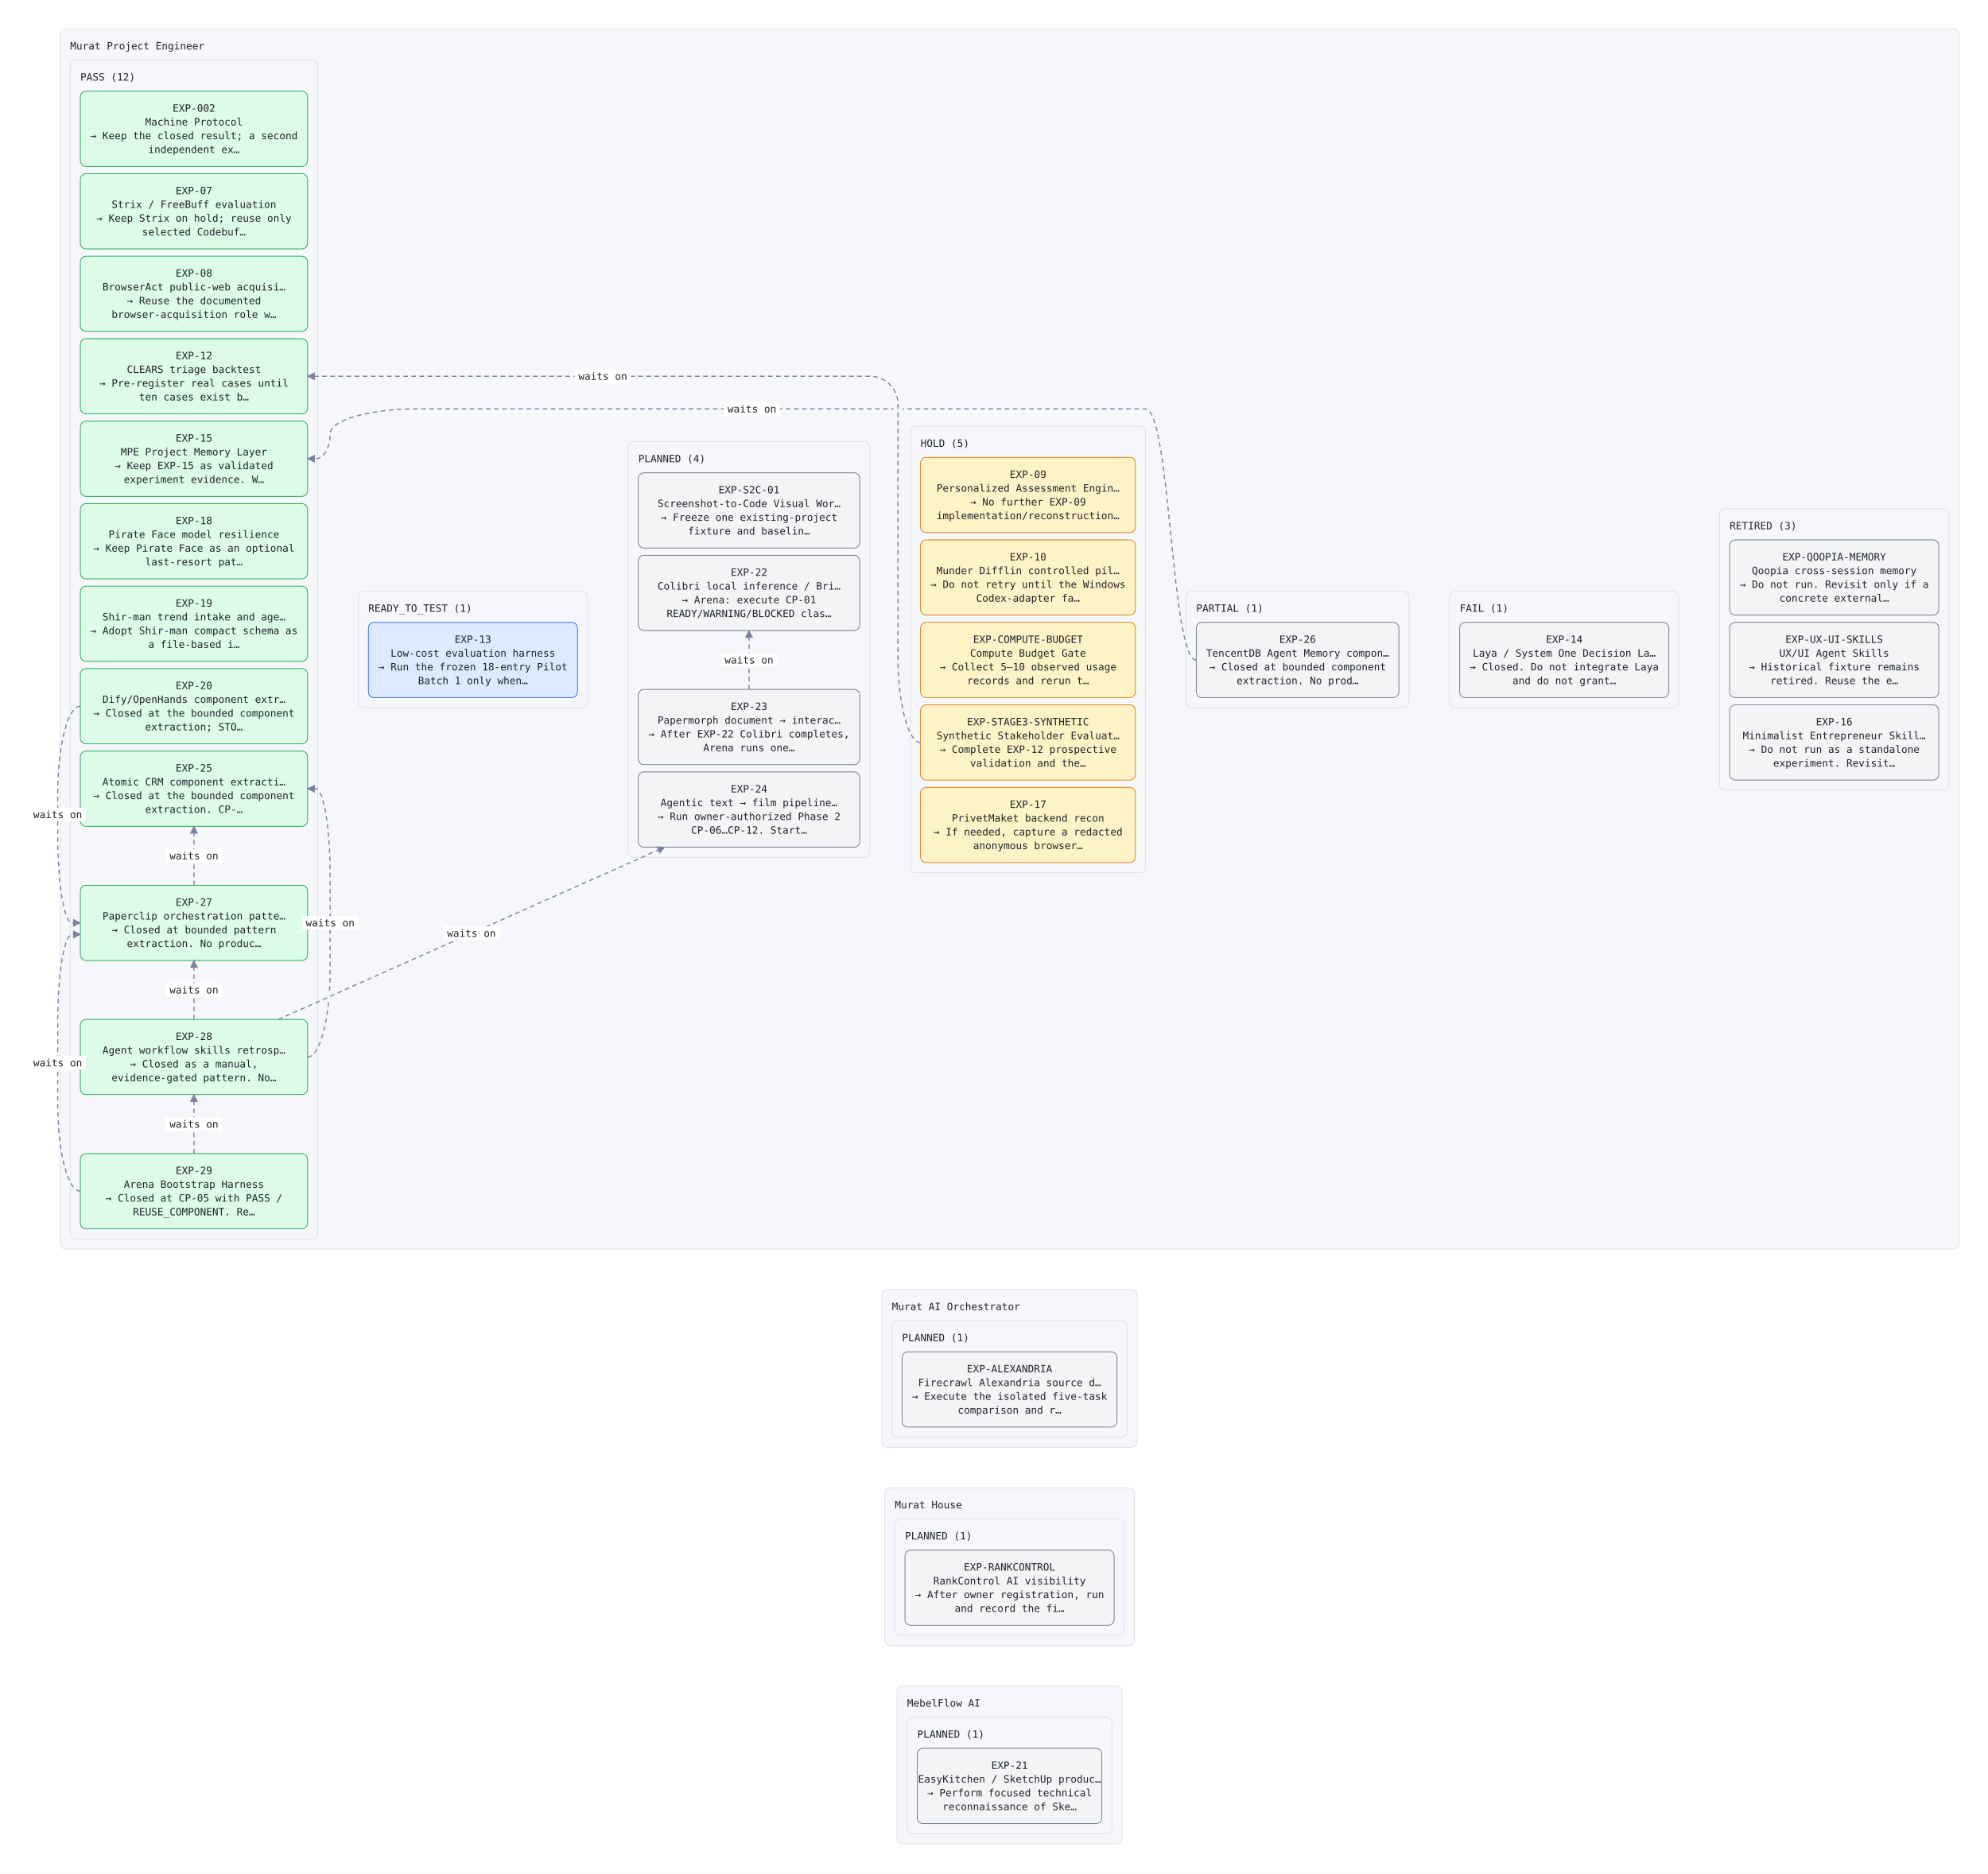
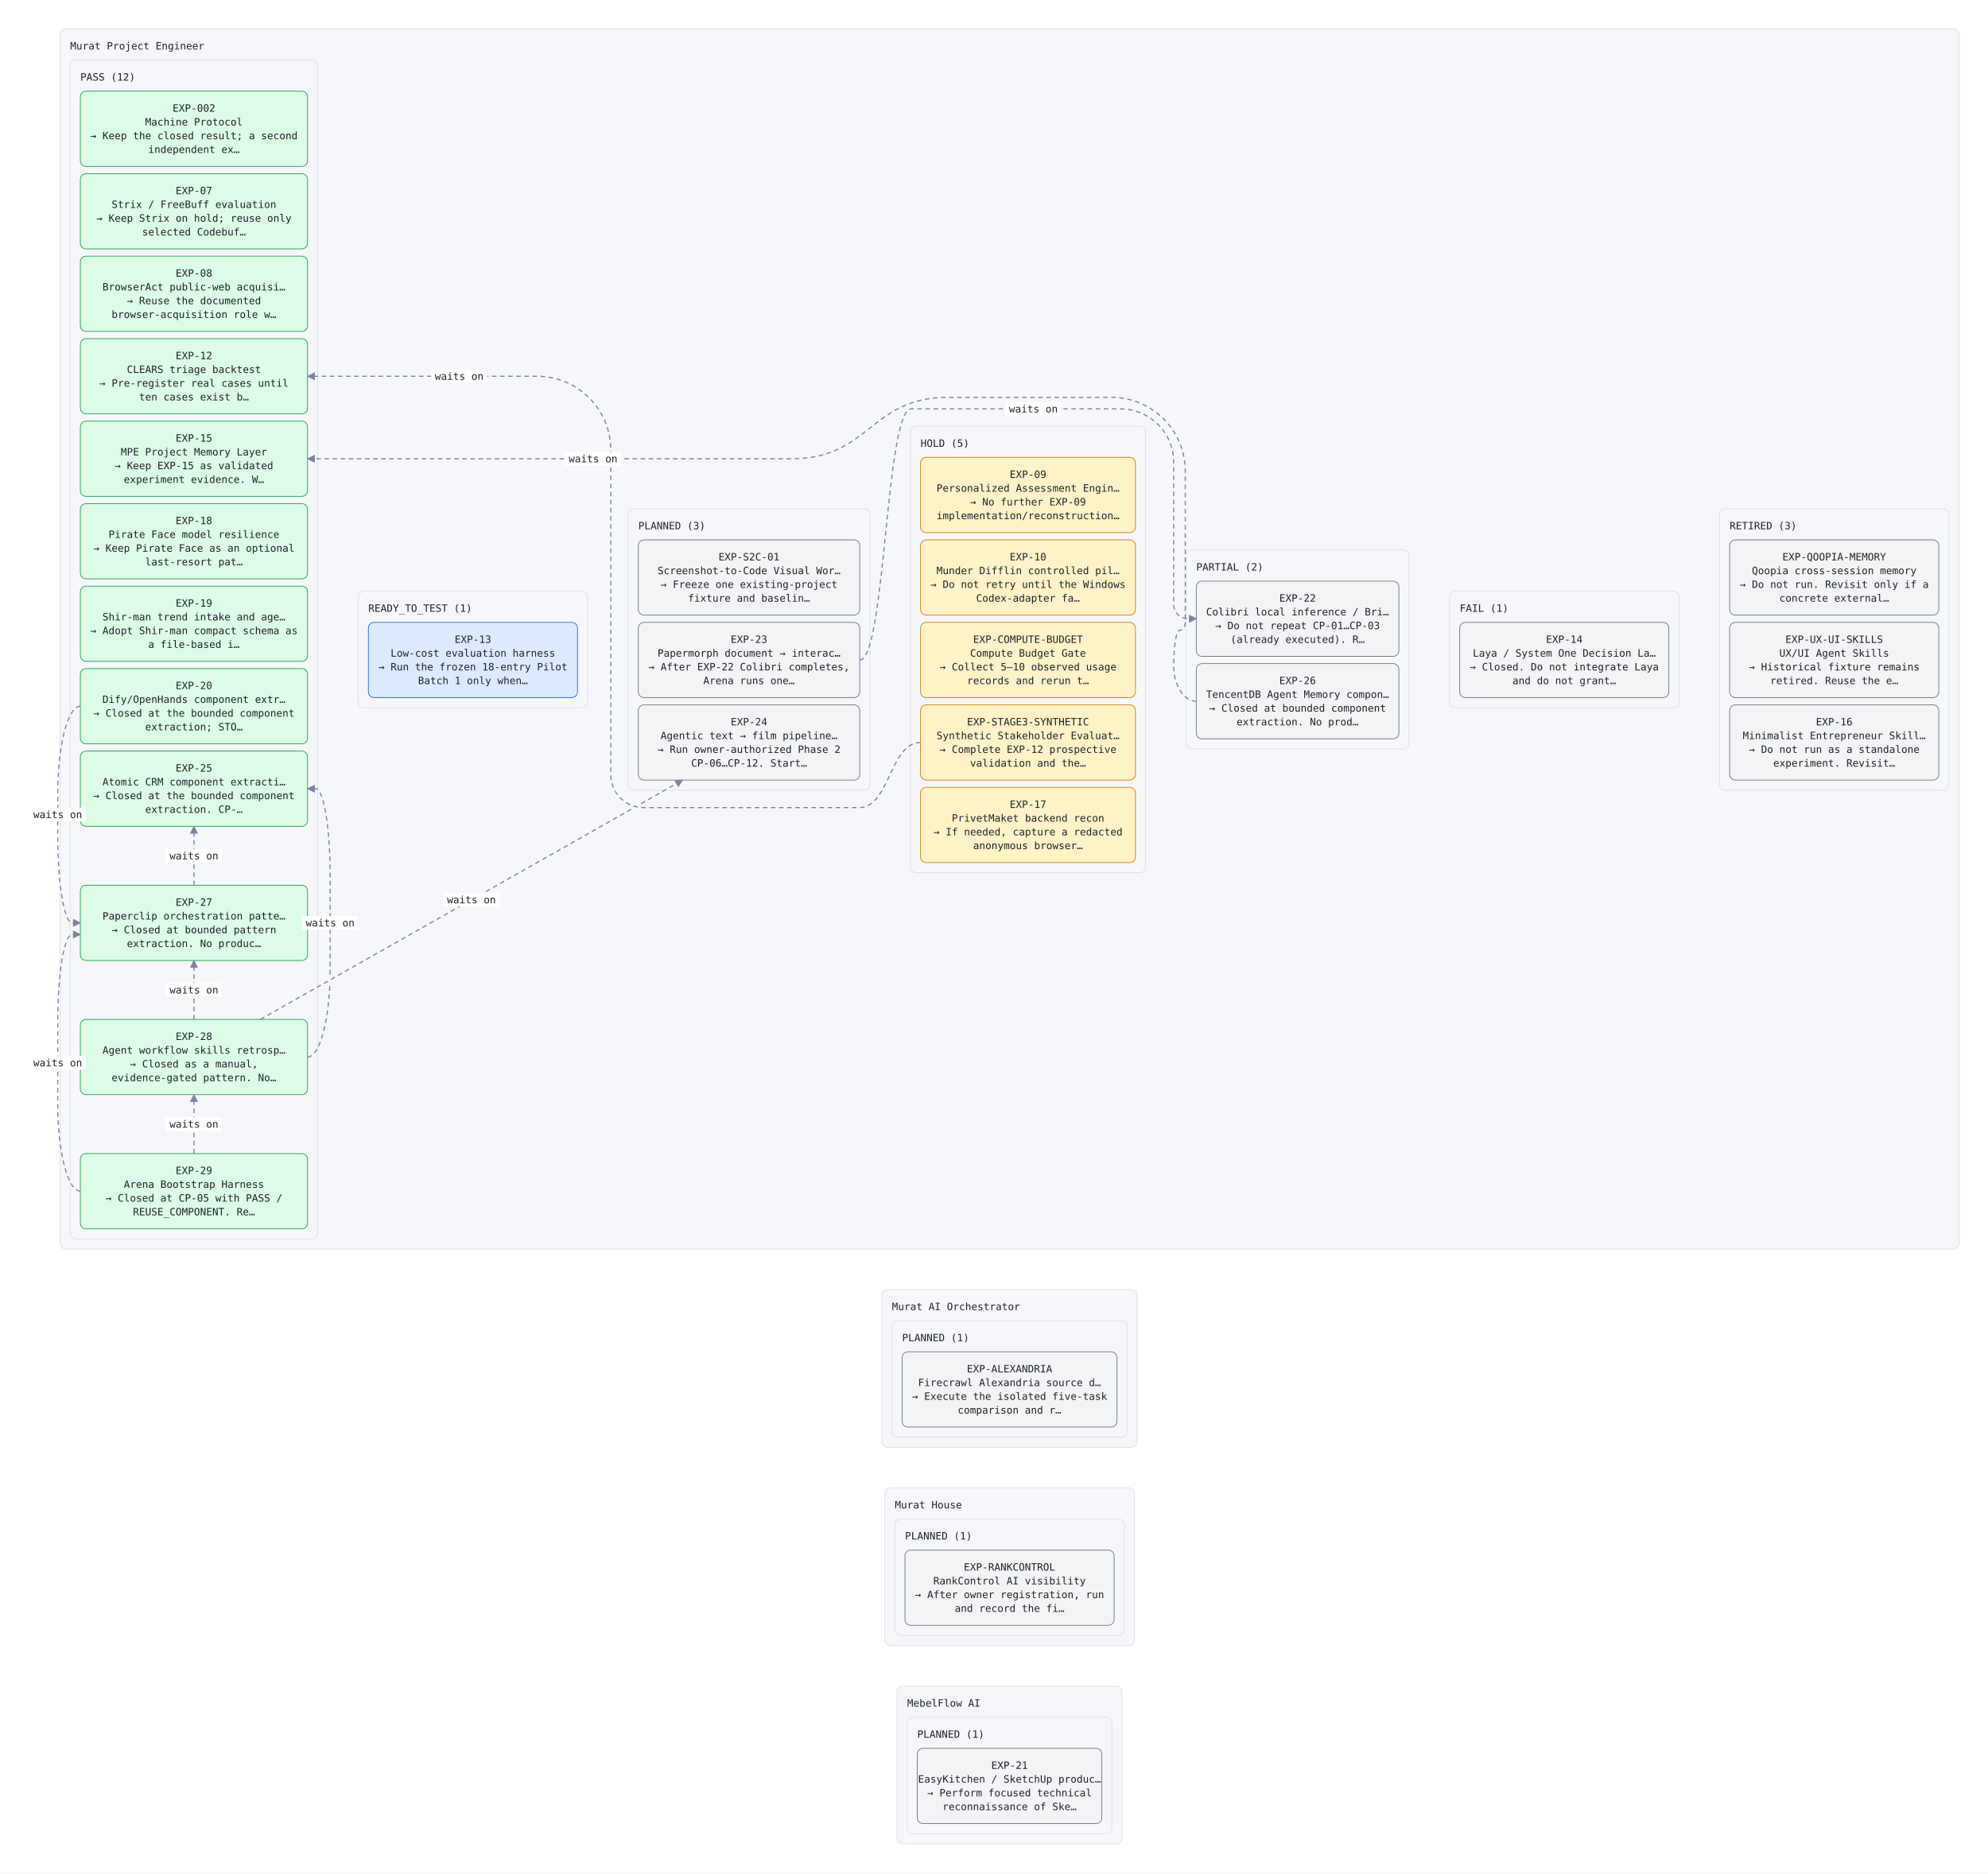
<svg xmlns="http://www.w3.org/2000/svg" width="2747" height="2589" viewBox="-43 0 2747 2589" font-family="'DejaVu Sans Mono', 'Menlo', 'Consolas', 'Liberation Mono', 'Courier New', monospace" font-size="14px">
  <defs>
-     <marker id="r36d54075-arrow-7c83a0" viewBox="0 0 10 10" refX="9" refY="5" markerWidth="7" markerHeight="7" orient="auto-start-reverse">
+     <marker id="r03bbcd00-arrow-7c83a0" viewBox="0 0 10 10" refX="9" refY="5" markerWidth="7" markerHeight="7" orient="auto-start-reverse">
      <path d="M 0 0 L 10 5 L 0 10 z" fill="#7c83a0" />
    </marker>
-     <marker id="r36d54075-arrow-7c83a0-back" viewBox="0 0 10 10" refX="9" refY="5" markerWidth="7" markerHeight="7" orient="auto-start-reverse">
+     <marker id="r03bbcd00-arrow-7c83a0-back" viewBox="0 0 10 10" refX="9" refY="5" markerWidth="7" markerHeight="7" orient="auto-start-reverse">
      <path d="M 0 0 L 10 5 L 0 10 z" fill="#7c83a0" />
    </marker>
-     <mask id="r36d54075-cut-1" maskUnits="userSpaceOnUse" x="-43" y="0" width="2747" height="2589">
+     <mask id="r03bbcd00-cut-1" maskUnits="userSpaceOnUse" x="-43" y="0" width="2747" height="2589">
      <rect x="-43" y="0" width="2747" height="2589" fill="white" />
-       <circle cx="1197.8" cy="565.1" r="6.2" fill="black" />
+       <circle cx="801" cy="634" r="6.2" fill="black" />
    </mask>
-     <mask id="r36d54075-cut-2" maskUnits="userSpaceOnUse" x="-43" y="0" width="2747" height="2589">
+     <mask id="r03bbcd00-cut-2" maskUnits="userSpaceOnUse" x="-43" y="0" width="2747" height="2589">
      <rect x="-43" y="0" width="2747" height="2589" fill="white" />
-       <circle cx="411.65" cy="1377.58" r="6.2" fill="black" />
+       <circle cx="835.57" cy="1114.76" r="6.2" fill="black" />
+     </mask>
+     <mask id="r03bbcd00-cut-3" maskUnits="userSpaceOnUse" x="-43" y="0" width="2747" height="2589">
+       <rect x="-43" y="0" width="2747" height="2589" fill="white" />
+       <circle cx="412.96" cy="1354.27" r="6.2" fill="black" />
    </mask>
  </defs>
  <rect x="-43" y="0" width="2747" height="2589" fill="#ffffff" />
  <path d="M48 40 H2656 a8 8 0 0 1 8 8 V1718.2 a8 8 0 0 1 -8 8 H48 a8 8 0 0 1 -8 -8 V48 a8 8 0 0 1 8 -8 Z" fill="#f6f7fa" stroke="#dcdfe7" />
  <text x="54" y="68.4" fill="#1f2328" text-anchor="start">Murat Project Engineer</text>
  <path d="M62 83 H388 a8 8 0 0 1 8 8 V1704.2 a8 8 0 0 1 -8 8 H62 a8 8 0 0 1 -8 -8 V91 a8 8 0 0 1 8 -8 Z" fill="#f6f7fa" stroke="#dcdfe7" />
  <text x="68" y="111.4" fill="#1f2328" text-anchor="start">PASS (12)</text>
  <path d="M76 126 H374 a8 8 0 0 1 8 8 V222 a8 8 0 0 1 -8 8 H76 a8 8 0 0 1 -8 -8 V134 a8 8 0 0 1 8 -8 Z" fill="#dcfce7" stroke="#16a34a" />
  <text x="225" y="154.4" fill="#1f2328" text-anchor="middle">EXP-002</text>
  <text x="225" y="173.4" fill="#1f2328" text-anchor="middle">Machine Protocol</text>
  <text x="225" y="192.4" fill="#1f2328" text-anchor="middle">→ Keep the closed result; a second</text>
  <text x="225" y="211.4" fill="#1f2328" text-anchor="middle">independent ex…</text>
  <path d="M76 240 H374 a8 8 0 0 1 8 8 V336 a8 8 0 0 1 -8 8 H76 a8 8 0 0 1 -8 -8 V248 a8 8 0 0 1 8 -8 Z" fill="#dcfce7" stroke="#16a34a" />
  <text x="225" y="268.4" fill="#1f2328" text-anchor="middle">EXP-07</text>
  <text x="225" y="287.4" fill="#1f2328" text-anchor="middle">Strix / FreeBuff evaluation</text>
  <text x="225" y="306.4" fill="#1f2328" text-anchor="middle">→ Keep Strix on hold; reuse only</text>
  <text x="225" y="325.4" fill="#1f2328" text-anchor="middle">selected Codebuf…</text>
  <path d="M76 354 H374 a8 8 0 0 1 8 8 V450 a8 8 0 0 1 -8 8 H76 a8 8 0 0 1 -8 -8 V362 a8 8 0 0 1 8 -8 Z" fill="#dcfce7" stroke="#16a34a" />
  <text x="225" y="382.4" fill="#1f2328" text-anchor="middle">EXP-08</text>
  <text x="225" y="401.4" fill="#1f2328" text-anchor="middle">BrowserAct public-web acquisi…</text>
  <text x="225" y="420.4" fill="#1f2328" text-anchor="middle">→ Reuse the documented</text>
  <text x="225" y="439.4" fill="#1f2328" text-anchor="middle">browser-acquisition role w…</text>
  <path d="M76 468 H374 a8 8 0 0 1 8 8 V564 a8 8 0 0 1 -8 8 H76 a8 8 0 0 1 -8 -8 V476 a8 8 0 0 1 8 -8 Z" fill="#dcfce7" stroke="#16a34a" />
  <text x="225" y="496.4" fill="#1f2328" text-anchor="middle">EXP-12</text>
  <text x="225" y="515.4" fill="#1f2328" text-anchor="middle">CLEARS triage backtest</text>
  <text x="225" y="534.4" fill="#1f2328" text-anchor="middle">→ Pre-register real cases until</text>
  <text x="225" y="553.4" fill="#1f2328" text-anchor="middle">ten cases exist b…</text>
  <path d="M76 582 H374 a8 8 0 0 1 8 8 V678 a8 8 0 0 1 -8 8 H76 a8 8 0 0 1 -8 -8 V590 a8 8 0 0 1 8 -8 Z" fill="#dcfce7" stroke="#16a34a" />
  <text x="225" y="610.4" fill="#1f2328" text-anchor="middle">EXP-15</text>
  <text x="225" y="629.4" fill="#1f2328" text-anchor="middle">MPE Project Memory Layer</text>
  <text x="225" y="648.4" fill="#1f2328" text-anchor="middle">→ Keep EXP-15 as validated</text>
  <text x="225" y="667.4" fill="#1f2328" text-anchor="middle">experiment evidence. W…</text>
  <path d="M76 696 H374 a8 8 0 0 1 8 8 V792 a8 8 0 0 1 -8 8 H76 a8 8 0 0 1 -8 -8 V704 a8 8 0 0 1 8 -8 Z" fill="#dcfce7" stroke="#16a34a" />
  <text x="225" y="724.4" fill="#1f2328" text-anchor="middle">EXP-18</text>
  <text x="225" y="743.4" fill="#1f2328" text-anchor="middle">Pirate Face model resilience</text>
  <text x="225" y="762.4" fill="#1f2328" text-anchor="middle">→ Keep Pirate Face as an optional</text>
  <text x="225" y="781.4" fill="#1f2328" text-anchor="middle">last-resort pat…</text>
  <path d="M76 810 H374 a8 8 0 0 1 8 8 V906 a8 8 0 0 1 -8 8 H76 a8 8 0 0 1 -8 -8 V818 a8 8 0 0 1 8 -8 Z" fill="#dcfce7" stroke="#16a34a" />
  <text x="225" y="838.4" fill="#1f2328" text-anchor="middle">EXP-19</text>
  <text x="225" y="857.4" fill="#1f2328" text-anchor="middle">Shir-man trend intake and age…</text>
  <text x="225" y="876.4" fill="#1f2328" text-anchor="middle">→ Adopt Shir-man compact schema as</text>
  <text x="225" y="895.4" fill="#1f2328" text-anchor="middle">a file-based i…</text>
  <path d="M76 924 H374 a8 8 0 0 1 8 8 V1020 a8 8 0 0 1 -8 8 H76 a8 8 0 0 1 -8 -8 V932 a8 8 0 0 1 8 -8 Z" fill="#dcfce7" stroke="#16a34a" />
  <text x="225" y="952.4" fill="#1f2328" text-anchor="middle">EXP-20</text>
  <text x="225" y="971.4" fill="#1f2328" text-anchor="middle">Dify/OpenHands component extr…</text>
  <text x="225" y="990.4" fill="#1f2328" text-anchor="middle">→ Closed at the bounded component</text>
  <text x="225" y="1009.4" fill="#1f2328" text-anchor="middle">extraction; STO…</text>
  <path d="M76 1038 H374 a8 8 0 0 1 8 8 V1134 a8 8 0 0 1 -8 8 H76 a8 8 0 0 1 -8 -8 V1046 a8 8 0 0 1 8 -8 Z" fill="#dcfce7" stroke="#16a34a" />
  <text x="225" y="1066.4" fill="#1f2328" text-anchor="middle">EXP-25</text>
  <text x="225" y="1085.4" fill="#1f2328" text-anchor="middle">Atomic CRM component extracti…</text>
  <text x="225" y="1104.4" fill="#1f2328" text-anchor="middle">→ Closed at the bounded component</text>
  <text x="225" y="1123.4" fill="#1f2328" text-anchor="middle">extraction. CP-…</text>
  <path d="M76 1223.4 H374 a8 8 0 0 1 8 8 V1319.4 a8 8 0 0 1 -8 8 H76 a8 8 0 0 1 -8 -8 V1231.4 a8 8 0 0 1 8 -8 Z" fill="#dcfce7" stroke="#16a34a" />
  <text x="225" y="1251.8" fill="#1f2328" text-anchor="middle">EXP-27</text>
  <text x="225" y="1270.8" fill="#1f2328" text-anchor="middle">Paperclip orchestration patte…</text>
  <text x="225" y="1289.8" fill="#1f2328" text-anchor="middle">→ Closed at bounded pattern</text>
  <text x="225" y="1308.8" fill="#1f2328" text-anchor="middle">extraction. No produc…</text>
  <path d="M76 1408.8 H374 a8 8 0 0 1 8 8 V1504.8 a8 8 0 0 1 -8 8 H76 a8 8 0 0 1 -8 -8 V1416.8 a8 8 0 0 1 8 -8 Z" fill="#dcfce7" stroke="#16a34a" />
  <text x="225" y="1437.2" fill="#1f2328" text-anchor="middle">EXP-28</text>
  <text x="225" y="1456.2" fill="#1f2328" text-anchor="middle">Agent workflow skills retrosp…</text>
  <text x="225" y="1475.2" fill="#1f2328" text-anchor="middle">→ Closed as a manual,</text>
  <text x="225" y="1494.2" fill="#1f2328" text-anchor="middle">evidence-gated pattern. No…</text>
  <path d="M76 1594.2 H374 a8 8 0 0 1 8 8 V1690.2 a8 8 0 0 1 -8 8 H76 a8 8 0 0 1 -8 -8 V1602.2 a8 8 0 0 1 8 -8 Z" fill="#dcfce7" stroke="#16a34a" />
  <text x="225" y="1622.6" fill="#1f2328" text-anchor="middle">EXP-29</text>
  <text x="225" y="1641.6" fill="#1f2328" text-anchor="middle">Arena Bootstrap Harness</text>
  <text x="225" y="1660.6" fill="#1f2328" text-anchor="middle">→ Closed at CP-05 with PASS /</text>
  <text x="225" y="1679.6" fill="#1f2328" text-anchor="middle">REUSE_COMPONENT. Re…</text>
  <path d="M460 817.1 H761 a8 8 0 0 1 8 8 V970.1 a8 8 0 0 1 -8 8 H460 a8 8 0 0 1 -8 -8 V825.1 a8 8 0 0 1 8 -8 Z" fill="#f6f7fa" stroke="#dcdfe7" />
  <text x="466" y="845.5" fill="#1f2328" text-anchor="start">READY_TO_TEST (1)</text>
  <path d="M474 860.1 H747 a8 8 0 0 1 8 8 V956.1 a8 8 0 0 1 -8 8 H474 a8 8 0 0 1 -8 -8 V868.1 a8 8 0 0 1 8 -8 Z" fill="#dbeafe" stroke="#2563eb" />
  <text x="610.5" y="888.5" fill="#1f2328" text-anchor="middle">EXP-13</text>
  <text x="610.5" y="907.5" fill="#1f2328" text-anchor="middle">Low-cost evaluation harness</text>
  <text x="610.5" y="926.5" fill="#1f2328" text-anchor="middle">→ Run the frozen 18-entry Pilot</text>
  <text x="610.5" y="945.5" fill="#1f2328" text-anchor="middle">Batch 1 only when…</text>
-   <path d="M833 610.4 H1151 a8 8 0 0 1 8 8 V1176.8 a8 8 0 0 1 -8 8 H833 a8 8 0 0 1 -8 -8 V618.4 a8 8 0 0 1 8 -8 Z" fill="#f6f7fa" stroke="#dcdfe7" />
-   <text x="839" y="638.8" fill="#1f2328" text-anchor="start">PLANNED (4)</text>
-   <path d="M847 653.4 H1137 a8 8 0 0 1 8 8 V749.4 a8 8 0 0 1 -8 8 H847 a8 8 0 0 1 -8 -8 V661.4 a8 8 0 0 1 8 -8 Z" fill="#f3f4f6" stroke="#6b7280" />
-   <text x="992" y="681.8" fill="#1f2328" text-anchor="middle">EXP-S2C-01</text>
-   <text x="992" y="700.8" fill="#1f2328" text-anchor="middle">Screenshot-to-Code Visual Wor…</text>
-   <text x="992" y="719.8" fill="#1f2328" text-anchor="middle">→ Freeze one existing-project</text>
-   <text x="992" y="738.8" fill="#1f2328" text-anchor="middle">fixture and baselin…</text>
-   <path d="M847 767.4 H1137 a8 8 0 0 1 8 8 V863.4 a8 8 0 0 1 -8 8 H847 a8 8 0 0 1 -8 -8 V775.4 a8 8 0 0 1 8 -8 Z" fill="#f3f4f6" stroke="#6b7280" />
-   <text x="992" y="795.8" fill="#1f2328" text-anchor="middle">EXP-22</text>
-   <text x="992" y="814.8" fill="#1f2328" text-anchor="middle">Colibri local inference / Bri…</text>
-   <text x="992" y="833.8" fill="#1f2328" text-anchor="middle">→ Arena: execute CP-01</text>
-   <text x="992" y="852.8" fill="#1f2328" text-anchor="middle">READY/WARNING/BLOCKED clas…</text>
-   <path d="M847 952.8 H1137 a8 8 0 0 1 8 8 V1048.8 a8 8 0 0 1 -8 8 H847 a8 8 0 0 1 -8 -8 V960.8 a8 8 0 0 1 8 -8 Z" fill="#f3f4f6" stroke="#6b7280" />
-   <text x="992" y="981.2" fill="#1f2328" text-anchor="middle">EXP-23</text>
-   <text x="992" y="1000.2" fill="#1f2328" text-anchor="middle">Papermorph document → interac…</text>
-   <text x="992" y="1019.2" fill="#1f2328" text-anchor="middle">→ After EXP-22 Colibri completes,</text>
-   <text x="992" y="1038.2" fill="#1f2328" text-anchor="middle">Arena runs one…</text>
-   <path d="M847 1066.8 H1137 a8 8 0 0 1 8 8 V1162.8 a8 8 0 0 1 -8 8 H847 a8 8 0 0 1 -8 -8 V1074.8 a8 8 0 0 1 8 -8 Z" fill="#f3f4f6" stroke="#6b7280" />
-   <text x="992" y="1095.2" fill="#1f2328" text-anchor="middle">EXP-24</text>
-   <text x="992" y="1114.2" fill="#1f2328" text-anchor="middle">Agentic text → film pipeline…</text>
-   <text x="992" y="1133.2" fill="#1f2328" text-anchor="middle">→ Run owner-authorized Phase 2</text>
-   <text x="992" y="1152.2" fill="#1f2328" text-anchor="middle">CP-06…CP-12. Start…</text>
+   <path d="M833 703.1 H1151 a8 8 0 0 1 8 8 V1084.1 a8 8 0 0 1 -8 8 H833 a8 8 0 0 1 -8 -8 V711.1 a8 8 0 0 1 8 -8 Z" fill="#f6f7fa" stroke="#dcdfe7" />
+   <text x="839" y="731.5" fill="#1f2328" text-anchor="start">PLANNED (3)</text>
+   <path d="M847 746.1 H1137 a8 8 0 0 1 8 8 V842.1 a8 8 0 0 1 -8 8 H847 a8 8 0 0 1 -8 -8 V754.1 a8 8 0 0 1 8 -8 Z" fill="#f3f4f6" stroke="#6b7280" />
+   <text x="992" y="774.5" fill="#1f2328" text-anchor="middle">EXP-S2C-01</text>
+   <text x="992" y="793.5" fill="#1f2328" text-anchor="middle">Screenshot-to-Code Visual Wor…</text>
+   <text x="992" y="812.5" fill="#1f2328" text-anchor="middle">→ Freeze one existing-project</text>
+   <text x="992" y="831.5" fill="#1f2328" text-anchor="middle">fixture and baselin…</text>
+   <path d="M847 860.1 H1137 a8 8 0 0 1 8 8 V956.1 a8 8 0 0 1 -8 8 H847 a8 8 0 0 1 -8 -8 V868.1 a8 8 0 0 1 8 -8 Z" fill="#f3f4f6" stroke="#6b7280" />
+   <text x="992" y="888.5" fill="#1f2328" text-anchor="middle">EXP-23</text>
+   <text x="992" y="907.5" fill="#1f2328" text-anchor="middle">Papermorph document → interac…</text>
+   <text x="992" y="926.5" fill="#1f2328" text-anchor="middle">→ After EXP-22 Colibri completes,</text>
+   <text x="992" y="945.5" fill="#1f2328" text-anchor="middle">Arena runs one…</text>
+   <path d="M847 974.1 H1137 a8 8 0 0 1 8 8 V1070.1 a8 8 0 0 1 -8 8 H847 a8 8 0 0 1 -8 -8 V982.1 a8 8 0 0 1 8 -8 Z" fill="#f3f4f6" stroke="#6b7280" />
+   <text x="992" y="1002.5" fill="#1f2328" text-anchor="middle">EXP-24</text>
+   <text x="992" y="1021.5" fill="#1f2328" text-anchor="middle">Agentic text → film pipeline…</text>
+   <text x="992" y="1040.5" fill="#1f2328" text-anchor="middle">→ Run owner-authorized Phase 2</text>
+   <text x="992" y="1059.5" fill="#1f2328" text-anchor="middle">CP-06…CP-12. Start…</text>
  <path d="M1223 589.1 H1532 a8 8 0 0 1 8 8 V1198.1 a8 8 0 0 1 -8 8 H1223 a8 8 0 0 1 -8 -8 V597.1 a8 8 0 0 1 8 -8 Z" fill="#f6f7fa" stroke="#dcdfe7" />
  <text x="1229" y="617.5" fill="#1f2328" text-anchor="start">HOLD (5)</text>
  <path d="M1237 632.1 H1518 a8 8 0 0 1 8 8 V728.1 a8 8 0 0 1 -8 8 H1237 a8 8 0 0 1 -8 -8 V640.1 a8 8 0 0 1 8 -8 Z" fill="#fef3c7" stroke="#d97706" />
  <text x="1377.5" y="660.5" fill="#1f2328" text-anchor="middle">EXP-09</text>
  <text x="1377.5" y="679.5" fill="#1f2328" text-anchor="middle">Personalized Assessment Engin…</text>
  <text x="1377.5" y="698.5" fill="#1f2328" text-anchor="middle">→ No further EXP-09</text>
  <text x="1377.5" y="717.5" fill="#1f2328" text-anchor="middle">implementation/reconstruction…</text>
  <path d="M1237 746.1 H1518 a8 8 0 0 1 8 8 V842.1 a8 8 0 0 1 -8 8 H1237 a8 8 0 0 1 -8 -8 V754.1 a8 8 0 0 1 8 -8 Z" fill="#fef3c7" stroke="#d97706" />
  <text x="1377.5" y="774.5" fill="#1f2328" text-anchor="middle">EXP-10</text>
  <text x="1377.5" y="793.5" fill="#1f2328" text-anchor="middle">Munder Difflin controlled pil…</text>
  <text x="1377.5" y="812.5" fill="#1f2328" text-anchor="middle">→ Do not retry until the Windows</text>
  <text x="1377.5" y="831.5" fill="#1f2328" text-anchor="middle">Codex-adapter fa…</text>
  <path d="M1237 860.1 H1518 a8 8 0 0 1 8 8 V956.1 a8 8 0 0 1 -8 8 H1237 a8 8 0 0 1 -8 -8 V868.1 a8 8 0 0 1 8 -8 Z" fill="#fef3c7" stroke="#d97706" />
  <text x="1377.5" y="888.5" fill="#1f2328" text-anchor="middle">EXP-COMPUTE-BUDGET</text>
  <text x="1377.5" y="907.5" fill="#1f2328" text-anchor="middle">Compute Budget Gate</text>
  <text x="1377.5" y="926.5" fill="#1f2328" text-anchor="middle">→ Collect 5–10 observed usage</text>
  <text x="1377.5" y="945.5" fill="#1f2328" text-anchor="middle">records and rerun t…</text>
  <path d="M1237 974.1 H1518 a8 8 0 0 1 8 8 V1070.1 a8 8 0 0 1 -8 8 H1237 a8 8 0 0 1 -8 -8 V982.1 a8 8 0 0 1 8 -8 Z" fill="#fef3c7" stroke="#d97706" />
  <text x="1377.5" y="1002.5" fill="#1f2328" text-anchor="middle">EXP-STAGE3-SYNTHETIC</text>
  <text x="1377.5" y="1021.5" fill="#1f2328" text-anchor="middle">Synthetic Stakeholder Evaluat…</text>
  <text x="1377.5" y="1040.5" fill="#1f2328" text-anchor="middle">→ Complete EXP-12 prospective</text>
  <text x="1377.5" y="1059.5" fill="#1f2328" text-anchor="middle">validation and the…</text>
  <path d="M1237 1088.1 H1518 a8 8 0 0 1 8 8 V1184.1 a8 8 0 0 1 -8 8 H1237 a8 8 0 0 1 -8 -8 V1096.1 a8 8 0 0 1 8 -8 Z" fill="#fef3c7" stroke="#d97706" />
  <text x="1377.5" y="1116.5" fill="#1f2328" text-anchor="middle">EXP-17</text>
  <text x="1377.5" y="1135.5" fill="#1f2328" text-anchor="middle">PrivetMaket backend recon</text>
  <text x="1377.5" y="1154.5" fill="#1f2328" text-anchor="middle">→ If needed, capture a redacted</text>
  <text x="1377.5" y="1173.5" fill="#1f2328" text-anchor="middle">anonymous browser…</text>
-   <path d="M1604 817.1 H1896 a8 8 0 0 1 8 8 V970.1 a8 8 0 0 1 -8 8 H1604 a8 8 0 0 1 -8 -8 V825.1 a8 8 0 0 1 8 -8 Z" fill="#f6f7fa" stroke="#dcdfe7" />
-   <text x="1610" y="845.5" fill="#1f2328" text-anchor="start">PARTIAL (1)</text>
-   <path d="M1618 860.1 H1882 a8 8 0 0 1 8 8 V956.1 a8 8 0 0 1 -8 8 H1618 a8 8 0 0 1 -8 -8 V868.1 a8 8 0 0 1 8 -8 Z" fill="#f3f4f6" stroke="#6b7280" />
-   <text x="1750" y="888.5" fill="#1f2328" text-anchor="middle">EXP-26</text>
-   <text x="1750" y="907.5" fill="#1f2328" text-anchor="middle">TencentDB Agent Memory compon…</text>
-   <text x="1750" y="926.5" fill="#1f2328" text-anchor="middle">→ Closed at bounded component</text>
-   <text x="1750" y="945.5" fill="#1f2328" text-anchor="middle">extraction. No prod…</text>
+   <path d="M1604 760.1 H1896 a8 8 0 0 1 8 8 V1027.1 a8 8 0 0 1 -8 8 H1604 a8 8 0 0 1 -8 -8 V768.1 a8 8 0 0 1 8 -8 Z" fill="#f6f7fa" stroke="#dcdfe7" />
+   <text x="1610" y="788.5" fill="#1f2328" text-anchor="start">PARTIAL (2)</text>
+   <path d="M1618 803.1 H1882 a8 8 0 0 1 8 8 V899.1 a8 8 0 0 1 -8 8 H1618 a8 8 0 0 1 -8 -8 V811.1 a8 8 0 0 1 8 -8 Z" fill="#f3f4f6" stroke="#6b7280" />
+   <text x="1750" y="831.5" fill="#1f2328" text-anchor="middle">EXP-22</text>
+   <text x="1750" y="850.5" fill="#1f2328" text-anchor="middle">Colibri local inference / Bri…</text>
+   <text x="1750" y="869.5" fill="#1f2328" text-anchor="middle">→ Do not repeat CP-01…CP-03</text>
+   <text x="1750" y="888.5" fill="#1f2328" text-anchor="middle">(already executed). R…</text>
+   <path d="M1618 917.1 H1882 a8 8 0 0 1 8 8 V1013.1 a8 8 0 0 1 -8 8 H1618 a8 8 0 0 1 -8 -8 V925.1 a8 8 0 0 1 8 -8 Z" fill="#f3f4f6" stroke="#6b7280" />
+   <text x="1750" y="945.5" fill="#1f2328" text-anchor="middle">EXP-26</text>
+   <text x="1750" y="964.5" fill="#1f2328" text-anchor="middle">TencentDB Agent Memory compon…</text>
+   <text x="1750" y="983.5" fill="#1f2328" text-anchor="middle">→ Closed at bounded component</text>
+   <text x="1750" y="1002.5" fill="#1f2328" text-anchor="middle">extraction. No prod…</text>
  <path d="M1968 817.1 H2269 a8 8 0 0 1 8 8 V970.1 a8 8 0 0 1 -8 8 H1968 a8 8 0 0 1 -8 -8 V825.1 a8 8 0 0 1 8 -8 Z" fill="#f6f7fa" stroke="#dcdfe7" />
  <text x="1974" y="845.5" fill="#1f2328" text-anchor="start">FAIL (1)</text>
  <path d="M1982 860.1 H2255 a8 8 0 0 1 8 8 V956.1 a8 8 0 0 1 -8 8 H1982 a8 8 0 0 1 -8 -8 V868.1 a8 8 0 0 1 8 -8 Z" fill="#f3f4f6" stroke="#6b7280" />
  <text x="2118.5" y="888.5" fill="#1f2328" text-anchor="middle">EXP-14</text>
  <text x="2118.5" y="907.5" fill="#1f2328" text-anchor="middle">Laya / System One Decision La…</text>
  <text x="2118.5" y="926.5" fill="#1f2328" text-anchor="middle">→ Closed. Do not integrate Laya</text>
  <text x="2118.5" y="945.5" fill="#1f2328" text-anchor="middle">and do not grant…</text>
  <path d="M2341 703.1 H2642 a8 8 0 0 1 8 8 V1084.1 a8 8 0 0 1 -8 8 H2341 a8 8 0 0 1 -8 -8 V711.1 a8 8 0 0 1 8 -8 Z" fill="#f6f7fa" stroke="#dcdfe7" />
  <text x="2347" y="731.5" fill="#1f2328" text-anchor="start">RETIRED (3)</text>
  <path d="M2355 746.1 H2628 a8 8 0 0 1 8 8 V842.1 a8 8 0 0 1 -8 8 H2355 a8 8 0 0 1 -8 -8 V754.1 a8 8 0 0 1 8 -8 Z" fill="#f3f4f6" stroke="#6b7280" />
  <text x="2491.5" y="774.5" fill="#1f2328" text-anchor="middle">EXP-QOOPIA-MEMORY</text>
  <text x="2491.5" y="793.5" fill="#1f2328" text-anchor="middle">Qoopia cross-session memory</text>
  <text x="2491.5" y="812.5" fill="#1f2328" text-anchor="middle">→ Do not run. Revisit only if a</text>
  <text x="2491.5" y="831.5" fill="#1f2328" text-anchor="middle">concrete external…</text>
  <path d="M2355 860.1 H2628 a8 8 0 0 1 8 8 V956.1 a8 8 0 0 1 -8 8 H2355 a8 8 0 0 1 -8 -8 V868.1 a8 8 0 0 1 8 -8 Z" fill="#f3f4f6" stroke="#6b7280" />
  <text x="2491.5" y="888.5" fill="#1f2328" text-anchor="middle">EXP-UX-UI-SKILLS</text>
  <text x="2491.5" y="907.5" fill="#1f2328" text-anchor="middle">UX/UI Agent Skills</text>
  <text x="2491.5" y="926.5" fill="#1f2328" text-anchor="middle">→ Historical fixture remains</text>
  <text x="2491.5" y="945.5" fill="#1f2328" text-anchor="middle">retired. Reuse the e…</text>
  <path d="M2355 974.1 H2628 a8 8 0 0 1 8 8 V1070.1 a8 8 0 0 1 -8 8 H2355 a8 8 0 0 1 -8 -8 V982.1 a8 8 0 0 1 8 -8 Z" fill="#f3f4f6" stroke="#6b7280" />
  <text x="2491.5" y="1002.5" fill="#1f2328" text-anchor="middle">EXP-16</text>
  <text x="2491.5" y="1021.5" fill="#1f2328" text-anchor="middle">Minimalist Entrepreneur Skill…</text>
  <text x="2491.5" y="1040.5" fill="#1f2328" text-anchor="middle">→ Do not run as a standalone</text>
  <text x="2491.5" y="1059.5" fill="#1f2328" text-anchor="middle">experiment. Revisit…</text>
  <path d="M1183.5 1782.2 H1520.5 a8 8 0 0 1 8 8 V1992.2 a8 8 0 0 1 -8 8 H1183.5 a8 8 0 0 1 -8 -8 V1790.2 a8 8 0 0 1 8 -8 Z" fill="#f6f7fa" stroke="#dcdfe7" />
  <text x="1189.5" y="1810.6" fill="#1f2328" text-anchor="start">Murat AI Orchestrator</text>
  <path d="M1197.5 1825.2 H1506.5 a8 8 0 0 1 8 8 V1978.2 a8 8 0 0 1 -8 8 H1197.5 a8 8 0 0 1 -8 -8 V1833.2 a8 8 0 0 1 8 -8 Z" fill="#f6f7fa" stroke="#dcdfe7" />
  <text x="1203.5" y="1853.6" fill="#1f2328" text-anchor="start">PLANNED (1)</text>
  <path d="M1211.5 1868.2 H1492.5 a8 8 0 0 1 8 8 V1964.2 a8 8 0 0 1 -8 8 H1211.5 a8 8 0 0 1 -8 -8 V1876.2 a8 8 0 0 1 8 -8 Z" fill="#f3f4f6" stroke="#6b7280" />
  <text x="1352" y="1896.6" fill="#1f2328" text-anchor="middle">EXP-ALEXANDRIA</text>
  <text x="1352" y="1915.6" fill="#1f2328" text-anchor="middle">Firecrawl Alexandria source d…</text>
  <text x="1352" y="1934.6" fill="#1f2328" text-anchor="middle">→ Execute the isolated five-task</text>
  <text x="1352" y="1953.6" fill="#1f2328" text-anchor="middle">comparison and r…</text>
  <path d="M1187.5 2056.2 H1516.5 a8 8 0 0 1 8 8 V2266.2 a8 8 0 0 1 -8 8 H1187.5 a8 8 0 0 1 -8 -8 V2064.2 a8 8 0 0 1 8 -8 Z" fill="#f6f7fa" stroke="#dcdfe7" />
  <text x="1193.5" y="2084.6" fill="#1f2328" text-anchor="start">Murat House</text>
  <path d="M1201.5 2099.2 H1502.5 a8 8 0 0 1 8 8 V2252.2 a8 8 0 0 1 -8 8 H1201.5 a8 8 0 0 1 -8 -8 V2107.2 a8 8 0 0 1 8 -8 Z" fill="#f6f7fa" stroke="#dcdfe7" />
  <text x="1207.5" y="2127.6" fill="#1f2328" text-anchor="start">PLANNED (1)</text>
  <path d="M1215.5 2142.2 H1488.5 a8 8 0 0 1 8 8 V2238.2 a8 8 0 0 1 -8 8 H1215.5 a8 8 0 0 1 -8 -8 V2150.2 a8 8 0 0 1 8 -8 Z" fill="#f3f4f6" stroke="#6b7280" />
  <text x="1352" y="2170.6" fill="#1f2328" text-anchor="middle">EXP-RANKCONTROL</text>
  <text x="1352" y="2189.6" fill="#1f2328" text-anchor="middle">RankControl AI visibility</text>
  <text x="1352" y="2208.6" fill="#1f2328" text-anchor="middle">→ After owner registration, run</text>
  <text x="1352" y="2227.6" fill="#1f2328" text-anchor="middle">and record the fi…</text>
  <path d="M1204.5 2330.2 H1499.5 a8 8 0 0 1 8 8 V2540.2 a8 8 0 0 1 -8 8 H1204.5 a8 8 0 0 1 -8 -8 V2338.2 a8 8 0 0 1 8 -8 Z" fill="#f6f7fa" stroke="#dcdfe7" />
  <text x="1210.5" y="2358.6" fill="#1f2328" text-anchor="start">MebelFlow AI</text>
  <path d="M1218.5 2373.2 H1485.5 a8 8 0 0 1 8 8 V2526.2 a8 8 0 0 1 -8 8 H1218.5 a8 8 0 0 1 -8 -8 V2381.2 a8 8 0 0 1 8 -8 Z" fill="#f6f7fa" stroke="#dcdfe7" />
  <text x="1224.5" y="2401.6" fill="#1f2328" text-anchor="start">PLANNED (1)</text>
  <path d="M1232.5 2416.2 H1471.5 a8 8 0 0 1 8 8 V2512.2 a8 8 0 0 1 -8 8 H1232.5 a8 8 0 0 1 -8 -8 V2424.2 a8 8 0 0 1 8 -8 Z" fill="#f3f4f6" stroke="#6b7280" />
  <text x="1352" y="2444.6" fill="#1f2328" text-anchor="middle">EXP-21</text>
  <text x="1352" y="2463.6" fill="#1f2328" text-anchor="middle">EasyKitchen / SketchUp produc…</text>
  <text x="1352" y="2482.6" fill="#1f2328" text-anchor="middle">→ Perform focused technical</text>
  <text x="1352" y="2501.6" fill="#1f2328" text-anchor="middle">reconnaissance of Ske…</text>
-   <path d="M 1229 1026.1 L 1229 1026.1 C 1211.77 1026.1, 1197.8 972.38, 1197.8 906.1 L 1197.8 558.47 C 1197.8 537.22, 1180.58 520, 1159.33 520 L 382 520" fill="none" stroke="#7c83a0" stroke-width="1.6" stroke-dasharray="6.4 4.8" marker-end="url(#r36d54075-arrow-7c83a0)" />
-   <rect x="750.9" y="510.5" width="78" height="19" fill="#ffffff" />
-   <text x="789.9" y="524.9" fill="#1f2328" text-anchor="middle">waits on</text>
-   <path d="M 68 976 L 68 976 C 50.77 976, 36.8 1029.72, 36.8 1096 L 36.8 1155.4 C 36.8 1221.68, 45.75 1275.4, 56.8 1275.4 L 68 1275.4" fill="none" stroke="#7c83a0" stroke-width="1.6" stroke-dasharray="6.4 4.8" marker-end="url(#r36d54075-arrow-7c83a0)" />
+   <path d="M 1229 1026.1 L 1229 1026.1 C 1186.59 1026.1, 1186.59 1116.1, 1144.18 1116.1 L 846.26 1116.1 C 821.26 1116.1, 801 1095.84, 801 1070.84 L 801 622 C 801 565.67, 755.33 520, 699 520 L 382 520" fill="none" stroke="#7c83a0" stroke-width="1.6" stroke-dasharray="6.4 4.8" marker-end="url(#r03bbcd00-arrow-7c83a0)" />
+   <rect x="552.5" y="510.5" width="78" height="19" fill="#ffffff" />
+   <text x="591.5" y="524.9" fill="#1f2328" text-anchor="middle">waits on</text>
+   <path d="M 68 976 L 68 976 C 50.77 976, 36.8 1029.72, 36.8 1096 L 36.8 1155.4 C 36.8 1221.68, 45.75 1275.4, 56.8 1275.4 L 68 1275.4" fill="none" stroke="#7c83a0" stroke-width="1.6" stroke-dasharray="6.4 4.8" marker-end="url(#r03bbcd00-arrow-7c83a0)" />
  <rect x="-2.2" y="1116.2" width="78" height="19" fill="#ffffff" />
  <text x="36.8" y="1130.6" fill="#1f2328" text-anchor="middle">waits on</text>
-   <line x1="992" y1="952.8" x2="992" y2="871.4" stroke="#7c83a0" stroke-width="1.6" stroke-dasharray="6.4 4.8" marker-end="url(#r36d54075-arrow-7c83a0)" />
-   <rect x="953" y="902.6" width="78" height="19" fill="#ffffff" />
-   <text x="992" y="917" fill="#1f2328" text-anchor="middle">waits on</text>
-   <path d="M 1610 912.1 L 1610 912.1 C 1574.74 912.1, 1574.74 565.1, 1539.48 565.1 L 533.2 565.1 C 466.92 565.1, 413.2 580.52, 413.2 599.55 L 413.2 599.55 C 413.2 618.58, 404.25 634, 393.2 634 L 382 634" fill="none" stroke="#7c83a0" stroke-width="1.6" stroke-dasharray="6.4 4.8" marker-end="url(#r36d54075-arrow-7c83a0)" mask="url(#r36d54075-cut-1)" />
-   <rect x="957" y="555.6" width="78" height="19" fill="#ffffff" />
-   <text x="996" y="570" fill="#1f2328" text-anchor="middle">waits on</text>
-   <line x1="225" y1="1223.4" x2="225" y2="1142" stroke="#7c83a0" stroke-width="1.6" stroke-dasharray="6.4 4.8" marker-end="url(#r36d54075-arrow-7c83a0)" />
+   <path d="M 1145 912.1 L 1145 912.1 C 1180.58 912.1, 1180.58 565.1, 1216.17 565.1 L 1505.11 565.1 C 1545.81 565.1, 1578.8 598.09, 1578.8 638.8 L 1578.8 835.1 C 1578.8 846.15, 1587.75 855.1, 1598.8 855.1 L 1610 855.1" fill="none" stroke="#7c83a0" stroke-width="1.6" stroke-dasharray="6.4 4.8" marker-end="url(#r03bbcd00-arrow-7c83a0)" />
+   <rect x="1345.9" y="555.6" width="78" height="19" fill="#ffffff" />
+   <text x="1384.9" y="570" fill="#1f2328" text-anchor="middle">waits on</text>
+   <path d="M 1610 969.1 L 1610 969.1 C 1592.77 969.1, 1578.8 947.16, 1578.8 920.1 L 1578.8 920.1 C 1578.8 893.04, 1582.38 871.1, 1586.8 871.1 L 1586.8 871.1 C 1591.22 871.1, 1594.8 866.41, 1594.8 860.62 L 1594.8 651.1 C 1594.8 594.77, 1549.13 549.1, 1492.8 549.1 L 1267 549.1 C 1159 549.1, 1159 634, 1051 634 L 382 634" fill="none" stroke="#7c83a0" stroke-width="1.6" stroke-dasharray="6.4 4.8" marker-end="url(#r03bbcd00-arrow-7c83a0)" mask="url(#r03bbcd00-cut-1)" />
+   <rect x="737.5" y="624.5" width="78" height="19" fill="#ffffff" />
+   <text x="776.5" y="638.9" fill="#1f2328" text-anchor="middle">waits on</text>
+   <line x1="225" y1="1223.4" x2="225" y2="1142" stroke="#7c83a0" stroke-width="1.6" stroke-dasharray="6.4 4.8" marker-end="url(#r03bbcd00-arrow-7c83a0)" />
  <rect x="186" y="1173.2" width="78" height="19" fill="#ffffff" />
  <text x="225" y="1187.6" fill="#1f2328" text-anchor="middle">waits on</text>
-   <line x1="341.62" y1="1408.8" x2="875.38" y2="1170.8" stroke="#7c83a0" stroke-width="1.6" stroke-dasharray="6.4 4.8" marker-end="url(#r36d54075-arrow-7c83a0)" />
-   <rect x="569.5" y="1280.3" width="78" height="19" fill="#ffffff" />
-   <text x="608.5" y="1294.7" fill="#1f2328" text-anchor="middle">waits on</text>
-   <path d="M 382 1460.8 L 382 1460.8 C 399.23 1460.8, 413.2 1407.08, 413.2 1340.8 L 413.2 1210 C 413.2 1143.72, 404.25 1090, 393.2 1090 L 382 1090" fill="none" stroke="#7c83a0" stroke-width="1.6" stroke-dasharray="6.4 4.8" marker-end="url(#r36d54075-arrow-7c83a0)" mask="url(#r36d54075-cut-2)" />
+   <line x1="316.75" y1="1408.8" x2="900.25" y2="1078.1" stroke="#7c83a0" stroke-width="1.6" stroke-dasharray="6.4 4.8" marker-end="url(#r03bbcd00-arrow-7c83a0)" mask="url(#r03bbcd00-cut-2)" />
+   <rect x="569.5" y="1233.95" width="78" height="19" fill="#ffffff" />
+   <text x="608.5" y="1248.35" fill="#1f2328" text-anchor="middle">waits on</text>
+   <path d="M 382 1460.8 L 382 1460.8 C 399.23 1460.8, 413.2 1407.08, 413.2 1340.8 L 413.2 1210 C 413.2 1143.72, 404.25 1090, 393.2 1090 L 382 1090" fill="none" stroke="#7c83a0" stroke-width="1.6" stroke-dasharray="6.4 4.8" marker-end="url(#r03bbcd00-arrow-7c83a0)" mask="url(#r03bbcd00-cut-3)" />
  <rect x="374.2" y="1265.9" width="78" height="19" fill="#ffffff" />
  <text x="413.2" y="1280.3" fill="#1f2328" text-anchor="middle">waits on</text>
-   <line x1="225" y1="1408.8" x2="225" y2="1327.4" stroke="#7c83a0" stroke-width="1.6" stroke-dasharray="6.4 4.8" marker-end="url(#r36d54075-arrow-7c83a0)" />
+   <line x1="225" y1="1408.8" x2="225" y2="1327.4" stroke="#7c83a0" stroke-width="1.6" stroke-dasharray="6.4 4.8" marker-end="url(#r03bbcd00-arrow-7c83a0)" />
  <rect x="186" y="1358.6" width="78" height="19" fill="#ffffff" />
  <text x="225" y="1373" fill="#1f2328" text-anchor="middle">waits on</text>
-   <path d="M 68 1646.2 L 68 1646.2 C 50.77 1646.2, 36.8 1592.48, 36.8 1526.2 L 36.8 1411.4 C 36.8 1345.12, 45.75 1291.4, 56.8 1291.4 L 68 1291.4" fill="none" stroke="#7c83a0" stroke-width="1.6" stroke-dasharray="6.4 4.8" marker-end="url(#r36d54075-arrow-7c83a0)" />
+   <path d="M 68 1646.2 L 68 1646.2 C 50.77 1646.2, 36.8 1592.48, 36.8 1526.2 L 36.8 1411.4 C 36.8 1345.12, 45.75 1291.4, 56.8 1291.4 L 68 1291.4" fill="none" stroke="#7c83a0" stroke-width="1.6" stroke-dasharray="6.4 4.8" marker-end="url(#r03bbcd00-arrow-7c83a0)" />
  <rect x="-2.2" y="1459.3" width="78" height="19" fill="#ffffff" />
  <text x="36.8" y="1473.7" fill="#1f2328" text-anchor="middle">waits on</text>
-   <line x1="225" y1="1594.2" x2="225" y2="1512.8" stroke="#7c83a0" stroke-width="1.6" stroke-dasharray="6.4 4.8" marker-end="url(#r36d54075-arrow-7c83a0)" />
+   <line x1="225" y1="1594.2" x2="225" y2="1512.8" stroke="#7c83a0" stroke-width="1.6" stroke-dasharray="6.4 4.8" marker-end="url(#r03bbcd00-arrow-7c83a0)" />
  <rect x="186" y="1544" width="78" height="19" fill="#ffffff" />
  <text x="225" y="1558.4" fill="#1f2328" text-anchor="middle">waits on</text>
</svg>
